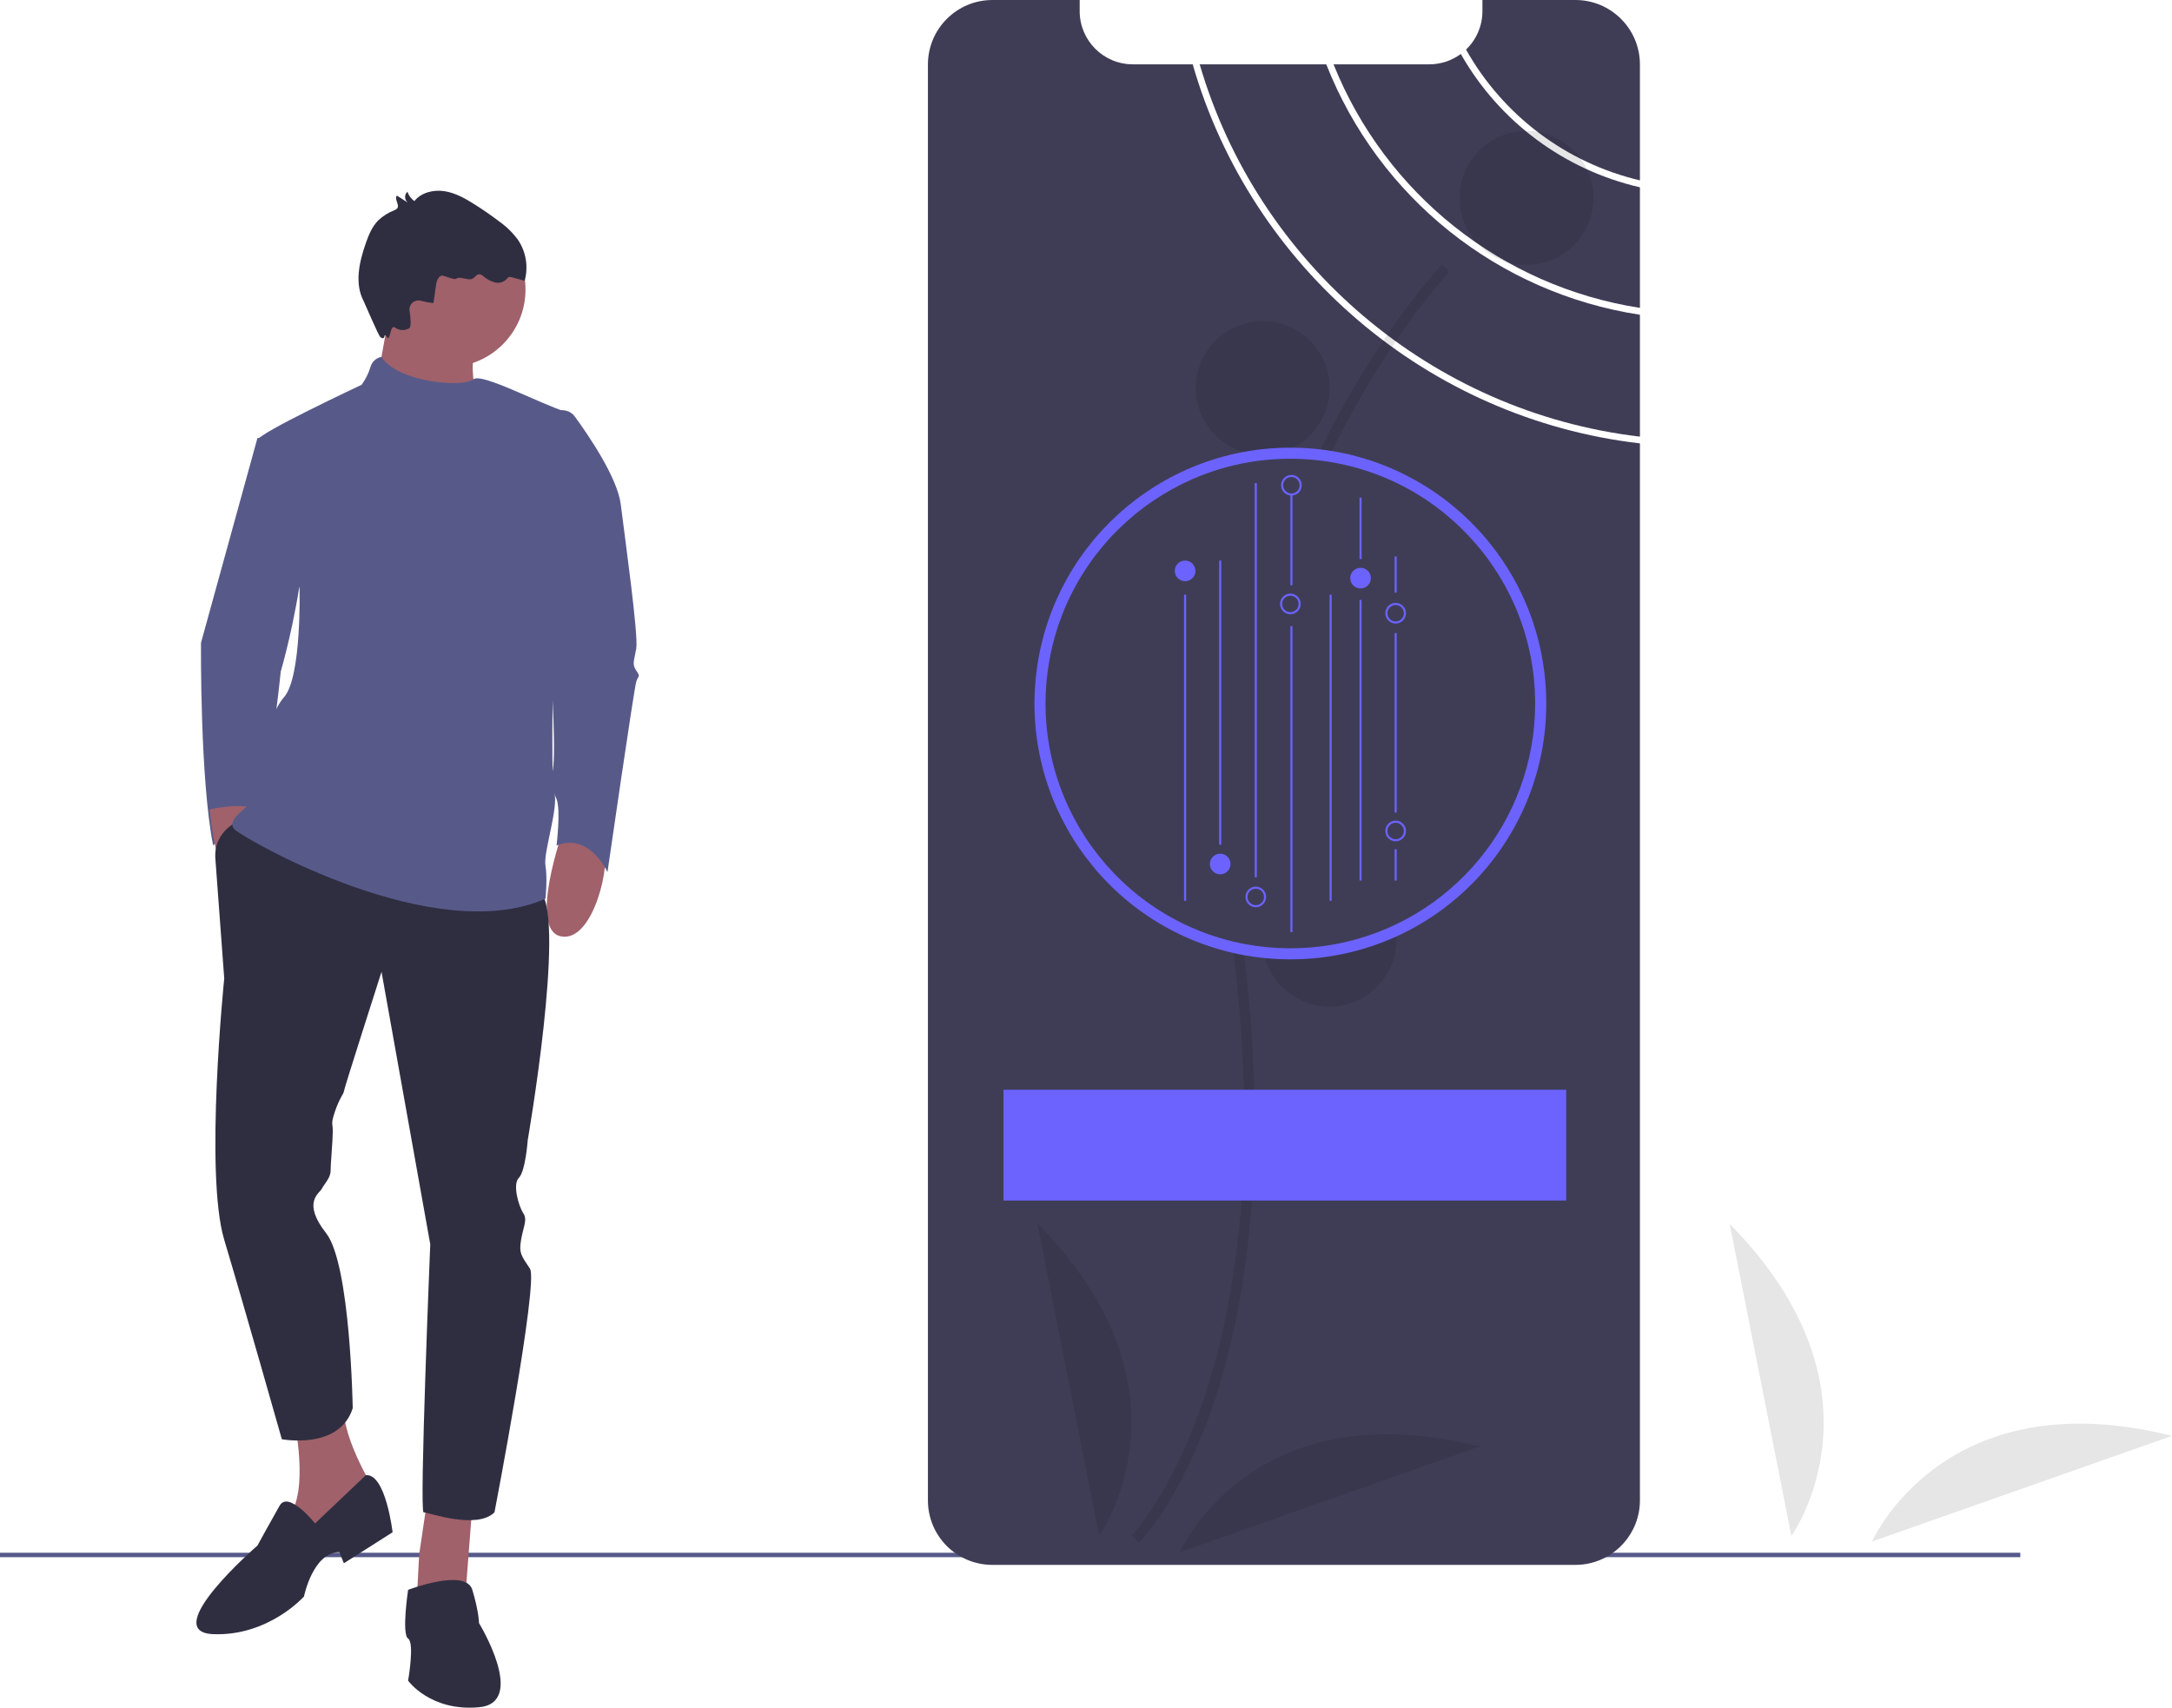
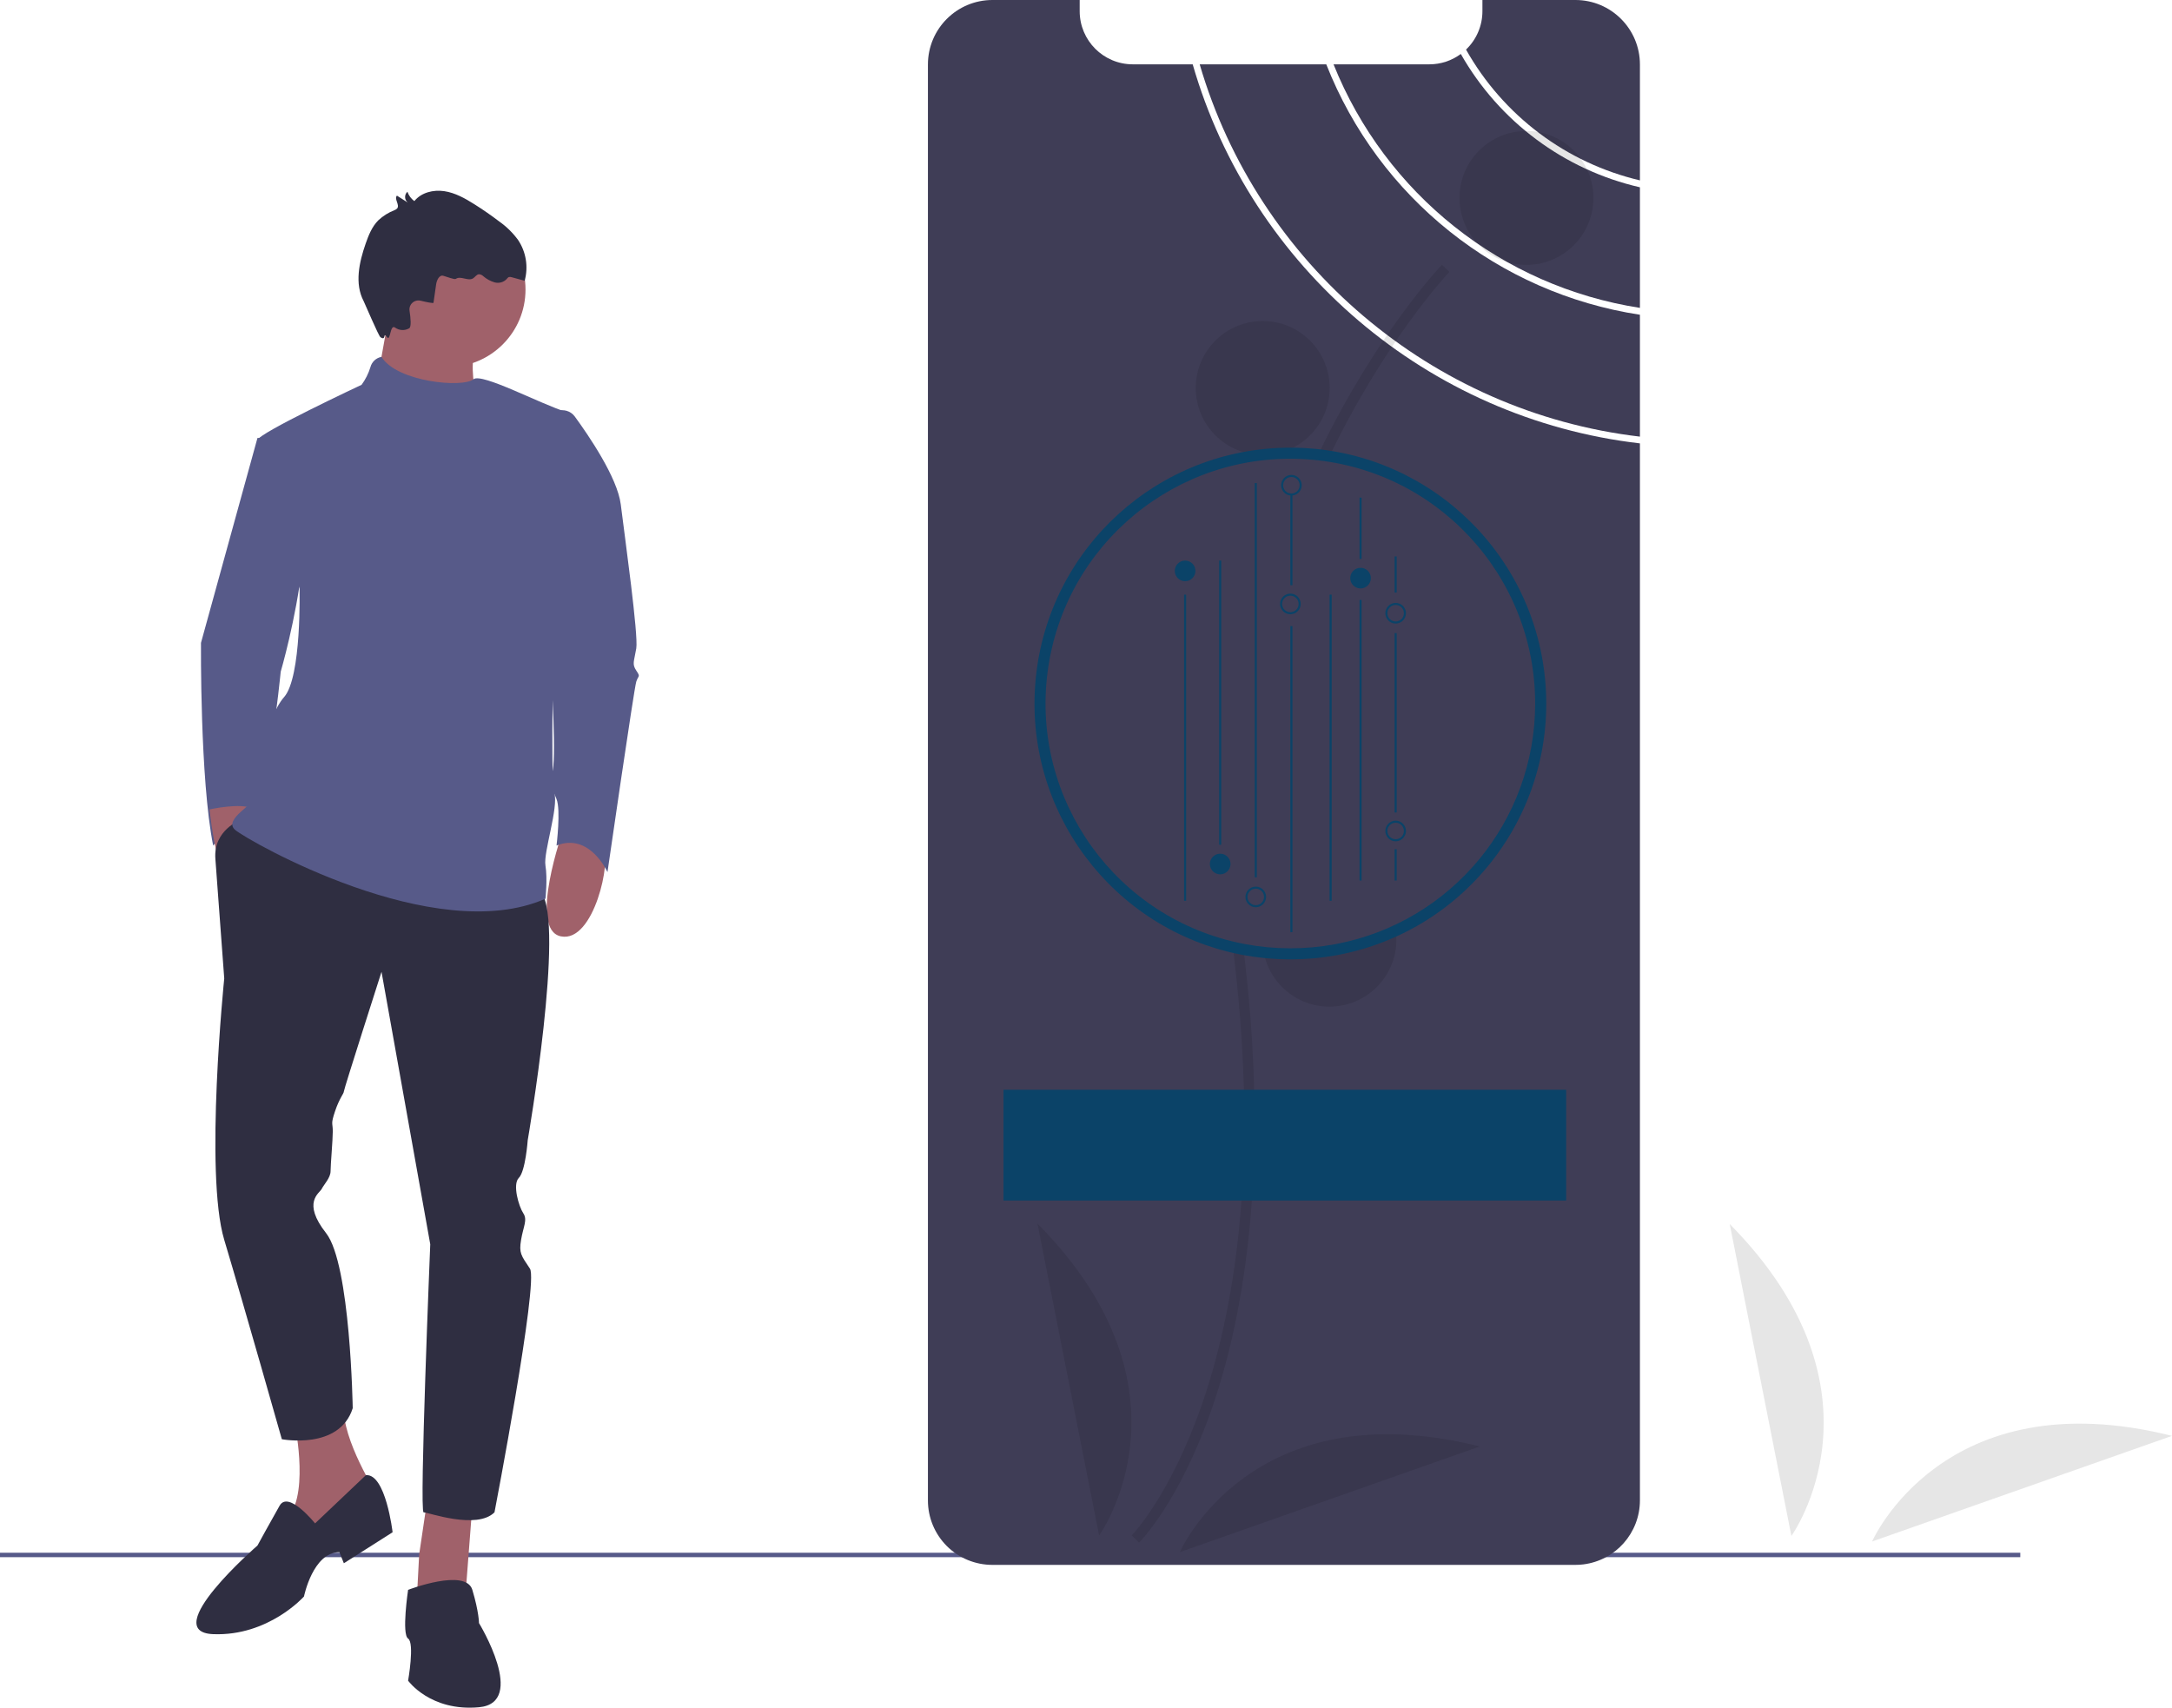
<svg xmlns="http://www.w3.org/2000/svg" data-name="Layer 1" width="980.48" height="770.906" viewBox="0 0 980.48 770.906">
  <rect y="700.961" width="912" height="2" fill="#575a89" />
  <path d="M231.985,262.257h-6l-25.5,92.5s-.5,61.5,5.5,91.5c0,0,10-13,17-13s13.5-65.5,13.5-65.5S263.985,274.257,231.985,262.257Z" transform="translate(-109.7601 -64.54696)" fill="#575a89" />
  <path d="M363.985,439.257s-16,45-1,48,23-35,19-40S363.985,439.257,363.985,439.257Z" transform="translate(-109.7601 -64.54696)" fill="#a0616a" />
  <path d="M204.358,429.961s4.498,47.548,19.362,43.933,6.07-41.439.333-44.282S204.358,429.961,204.358,429.961Z" transform="translate(-109.7601 -64.54696)" fill="#a0616a" />
  <path d="M242.985,708.257s7,34-5,43,4,28,4,28l38-40s-16-25-15-40Z" transform="translate(-109.7601 -64.54696)" fill="#a0616a" />
  <polygon points="193.224 674.711 189.224 701.711 188.224 720.711 210.224 718.711 213.224 679.711 193.224 674.711" fill="#a0616a" />
  <path d="M218.317,434.726s-12.332,4.532-11.332,17.532,4,54,4,54-9,88,0,118,26,90,26,90,26,5,32-14c0,0-1-65-12-79s-3-18-2-20,4-5,4-8,1-14,1-18-1-3,1-9,4-8,4-9,17-54,17-54l22,123s-5,121-3,121,24,8,32,0c0,0,20-104,16-110s-5-7-4-13,3-9,1-12-5-13-2-16,4-17,4-17,17-98,6-112S218.317,434.726,218.317,434.726Z" transform="translate(-109.7601 -64.54696)" fill="#2f2e41" />
  <path d="M251.985,752.257s-12-15-16-8-10,18-10,18-45,39-20,40,41-17,41-17,4-20,16-20l2,5,22-14s-3.098-26.551-12.049-25.776Z" transform="translate(-109.7601 -64.54696)" fill="#2f2e41" />
  <path d="M293.985,782.257s26-10,29,0,3,15,3,15,22,36,0,38-32-12-32-12,3-17,0-19S293.985,782.257,293.985,782.257Z" transform="translate(-109.7601 -64.54696)" fill="#2f2e41" />
  <circle cx="202.224" cy="130.711" r="35" fill="#a0616a" />
  <path d="M285.985,203.257l-7,39,49,12s-11.5-28.5,1-41C332.147,210.095,285.985,203.257,285.985,203.257Z" transform="translate(-109.7601 -64.54696)" fill="#a0616a" />
  <path d="M281.967,225.643a6.382,6.382,0,0,0-4.982,4.615,26.629,26.629,0,0,1-4,8s-47,22-47,25,19,67,19,67,1,40-7,49-16,42-14,45-14,10-8,15,90,53,140,31c0,0,1-9,0-15s6-26,4-33,0-79,0-79l10.306-85.257a6.938,6.938,0,0,0-4.867-7.475c-11.526-3.503-38.254-17.845-41.938-14.768C318.714,239.741,288.949,237.028,281.967,225.643Z" transform="translate(-109.7601 -64.54696)" fill="#575a89" />
  <path d="M360.985,250.257l.064-.026a6.936,6.936,0,0,1,8.181,2.343c6.197,8.479,19.237,27.538,20.755,39.682,2,16,8,59,7,65s-2,7,0,10,1,2,0,5-13,86-13,86-8-18-23-12c0,0,2-16,0-21s-4-8-2-12,0-43-1-47,0-25,0-25l-9-41Z" transform="translate(-109.7601 -64.54696)" fill="#575a89" />
  <path d="M305.448,201.216l1.182-8.241c.276-1.921,1.4-4.447,3.269-3.924,1.59.444,5.053,1.805,5.632,1.394,2.171-1.538,5.457,1.151,7.741-.215.957-.572,1.581-1.799,2.693-1.881a3.067,3.067,0,0,1,1.977.895,13.454,13.454,0,0,0,5.117,2.78,5.504,5.504,0,0,0,5.387-1.468,2.861,2.861,0,0,1,.953-.913,2.137,2.137,0,0,1,1.37.063l5.834,1.588a22.418,22.418,0,0,0-2.999-18.457,37.123,37.123,0,0,0-8.497-8.322q-5.419-4.123-11.186-7.756c-4.207-2.658-8.669-5.165-13.59-5.912-4.92-.747-10.428.59-13.523,4.487a8.708,8.708,0,0,1-3.132-4.231,3.205,3.205,0,0,0,.207,4.914l-4.934-3.151c-1.387,1.456,1.323,4.097.141,5.725a3.015,3.015,0,0,1-1.328.867,22.619,22.619,0,0,0-7.235,4.554c-2.836,2.844-4.376,6.704-5.698,10.496-2.94,8.435-5.077,18.108-.9,26.004.474.895,6.725,15.669,7.558,16.246,2.815,1.948.983-2.766,3,0,1.582,2.169,1.286-6.132,3.637-4.31a5.861,5.861,0,0,0,6.379.287c.975-.676.661-4.43.135-7.877a4.061,4.061,0,0,1,4.941-4.569C302.504,200.978,305.397,201.566,305.448,201.216Z" transform="translate(-109.7601 -64.54696)" fill="#2f2e41" />
  <path d="M850.051,203.535v-54.44A125.247,125.247,0,0,1,769.192,88.906l-.001.001a23.789,23.789,0,0,1-14.22,4.68H711.742A178.549,178.549,0,0,0,850.051,203.535Z" transform="translate(-109.7601 -64.54696)" fill="#3f3d56" />
  <path d="M850.051,145.975V93.677a29.121,29.121,0,0,0-29.13-29.13h-41.97v5.05a23.917,23.917,0,0,1-7.399,17.329A122.298,122.298,0,0,0,850.051,145.975Z" transform="translate(-109.7601 -64.54696)" fill="#3f3d56" />
  <path d="M648.162,93.587H621.131a23.987,23.987,0,0,1-23.98-23.99v-5.05h-39.38a29.128,29.128,0,0,0-29.13,29.13v648.2a29.079,29.079,0,0,0,29.13,29.11h263.15a28.362,28.362,0,0,0,3.59-.22,29.146,29.146,0,0,0,25.54-28.89V264.705C754.342,253.615,674.593,185.326,648.162,93.587Z" transform="translate(-109.7601 -64.54696)" fill="#3f3d56" />
  <path d="M708.462,93.587H651.322c26.301,90.039,104.68,157.028,198.729,168.068V206.635A181.668,181.668,0,0,1,708.462,93.587Z" transform="translate(-109.7601 -64.54696)" fill="#3f3d56" />
  <path d="M623.93,760.966c.725-.72,17.928-18.142,32.511-59.48,13.378-37.926,26.878-104.061,15.213-203.762-22.1-188.876,91.228-309.247,92.377-310.441l-3.355-3.221c-.291.303-29.429,30.933-55.354,84.706A416.28,416.28,0,0,0,667.034,498.265c22.062,188.554-45.698,258.718-46.385,259.406Z" transform="translate(-109.7601 -64.54696)" opacity="0.1" />
  <circle cx="689.068" cy="89.349" r="30.222" opacity="0.1" />
  <circle cx="570.003" cy="175.146" r="30.222" opacity="0.1" />
  <circle cx="615.594" cy="262.856" r="30.222" opacity="0.1" />
  <circle cx="523.918" cy="305.086" r="30.222" opacity="0.1" />
  <circle cx="600.13" cy="424.203" r="30.222" opacity="0.1" />
  <path d="M605.929,757.716s47.006-65.102-27.84-140.81Z" transform="translate(-109.7601 -64.54696)" opacity="0.1" />
  <path d="M642.357,765.221s32.127-73.591,135.385-47.681Z" transform="translate(-109.7601 -64.54696)" opacity="0.1" />
-   <rect x="453" y="491.961" width="254" height="50" fill="#6c63ff" />
-   <path d="M692.26,266.641A115.511,115.511,0,0,0,670.11,495.518c.209.041.421.082.633.12q4.989.945,10.126,1.446c.212.022.421.044.633.06q5.003.465,10.126.494c.212.003.421.003.633.003q5.117,0,10.126-.44c.212-.016.421-.035.633-.057q5.131-.47,10.126-1.389c.212-.038.424-.076.633-.117a115.51,115.51,0,0,0-21.518-228.997Z" transform="translate(-109.7601 -64.54696)" fill="#6c63ff" />
+   <rect x="453" y="491.961" width="254" height="50" fill="#0b4368" />
+   <path d="M692.26,266.641A115.511,115.511,0,0,0,670.11,495.518c.209.041.421.082.633.12q4.989.945,10.126,1.446c.212.022.421.044.633.06q5.003.465,10.126.494c.212.003.421.003.633.003q5.117,0,10.126-.44c.212-.016.421-.035.633-.057q5.131-.47,10.126-1.389c.212-.038.424-.076.633-.117a115.51,115.51,0,0,0-21.518-228.997Z" transform="translate(-109.7601 -64.54696)" fill="#0b4368" />
  <path d="M802.76,382.141A110.534,110.534,0,0,1,712.846,490.725c-.2.039-.403.076-.605.112q-4.773.876-9.688,1.329c-.203.021-.403.039-.605.054q-4.786.418-9.688.421c-.203,0-.403,0-.605-.003q-4.895-.023-9.688-.472c-.203-.015-.403-.036-.605-.058q-4.909-.477-9.688-1.384c-.203-.036-.406-.076-.605-.115A110.509,110.509,0,1,1,802.76,382.141Z" transform="translate(-109.7601 -64.54696)" fill="#3f3d56" />
-   <path d="M676.639,474.11a4.659,4.659,0,1,1,4.659-4.659A4.665,4.665,0,0,1,676.639,474.11Zm0-8.386a3.727,3.727,0,1,0,3.727,3.727A3.732,3.732,0,0,0,676.639,465.724Z" transform="translate(-109.7601 -64.54696)" fill="#6c63ff" />
-   <rect x="582.5" y="282.652" width="0.932" height="138.141" fill="#6c63ff" />
-   <rect x="582.5" y="223.436" width="0.932" height="40.753" fill="#6c63ff" />
-   <rect x="534.512" y="268.441" width="0.932" height="138.205" fill="#6c63ff" />
-   <rect x="600.204" y="268.441" width="0.932" height="138.205" fill="#6c63ff" />
-   <rect x="550.353" y="253.067" width="0.932" height="128.285" fill="#6c63ff" />
-   <rect x="566.413" y="218.076" width="0.932" height="177.975" fill="#6c63ff" />
-   <rect x="613.716" y="224.646" width="0.932" height="27.694" fill="#6c63ff" />
-   <rect x="613.716" y="270.83" width="0.932" height="126.667" fill="#6c63ff" />
-   <rect x="629.556" y="251.203" width="0.932" height="16.307" fill="#6c63ff" />
-   <rect x="629.556" y="285.797" width="0.932" height="81.001" fill="#6c63ff" />
-   <rect x="629.556" y="383.351" width="0.932" height="14.146" fill="#6c63ff" />
-   <path d="M660.579,459.249a4.659,4.659,0,1,1,4.659-4.659A4.664,4.664,0,0,1,660.579,459.249Z" transform="translate(-109.7601 -64.54696)" fill="#6c63ff" />
-   <path d="M692.26,341.841a4.659,4.659,0,1,1,4.659-4.659A4.664,4.664,0,0,1,692.26,341.841Zm0-8.386a3.727,3.727,0,1,0,3.727,3.727A3.732,3.732,0,0,0,692.26,333.454Z" transform="translate(-109.7601 -64.54696)" fill="#6c63ff" />
-   <path d="M692.726,288.262a4.659,4.659,0,1,1,4.659-4.659A4.664,4.664,0,0,1,692.726,288.262Zm0-8.386a3.727,3.727,0,1,0,3.727,3.727A3.732,3.732,0,0,0,692.726,279.875Z" transform="translate(-109.7601 -64.54696)" fill="#6c63ff" />
-   <path d="M739.782,444.34a4.659,4.659,0,1,1,4.659-4.659A4.665,4.665,0,0,1,739.782,444.34Zm0-8.386a3.727,3.727,0,1,0,3.727,3.727A3.732,3.732,0,0,0,739.782,435.953Z" transform="translate(-109.7601 -64.54696)" fill="#6c63ff" />
-   <path d="M644.738,326.932a4.659,4.659,0,1,1,4.659-4.659A4.664,4.664,0,0,1,644.738,326.932Z" transform="translate(-109.7601 -64.54696)" fill="#6c63ff" />
-   <path d="M739.782,346.034a4.659,4.659,0,1,1,4.659-4.659A4.664,4.664,0,0,1,739.782,346.034Zm0-8.386a3.727,3.727,0,1,0,3.727,3.727A3.732,3.732,0,0,0,739.782,337.647Z" transform="translate(-109.7601 -64.54696)" fill="#6c63ff" />
-   <path d="M723.942,330.193a4.659,4.659,0,1,1,4.659-4.659A4.664,4.664,0,0,1,723.942,330.193Z" transform="translate(-109.7601 -64.54696)" fill="#6c63ff" />
+   <path d="M676.639,474.11a4.659,4.659,0,1,1,4.659-4.659A4.665,4.665,0,0,1,676.639,474.11Zm0-8.386a3.727,3.727,0,1,0,3.727,3.727A3.732,3.732,0,0,0,676.639,465.724Z" transform="translate(-109.7601 -64.54696)" fill="#0b4368" />
+   <rect x="582.5" y="282.652" width="0.932" height="138.141" fill="#0b4368" />
+   <rect x="582.5" y="223.436" width="0.932" height="40.753" fill="#0b4368" />
+   <rect x="534.512" y="268.441" width="0.932" height="138.205" fill="#0b4368" />
+   <rect x="600.204" y="268.441" width="0.932" height="138.205" fill="#0b4368" />
+   <rect x="550.353" y="253.067" width="0.932" height="128.285" fill="#0b4368" />
+   <rect x="566.413" y="218.076" width="0.932" height="177.975" fill="#0b4368" />
+   <rect x="613.716" y="224.646" width="0.932" height="27.694" fill="#0b4368" />
+   <rect x="613.716" y="270.83" width="0.932" height="126.667" fill="#0b4368" />
+   <rect x="629.556" y="251.203" width="0.932" height="16.307" fill="#0b4368" />
+   <rect x="629.556" y="285.797" width="0.932" height="81.001" fill="#0b4368" />
+   <rect x="629.556" y="383.351" width="0.932" height="14.146" fill="#0b4368" />
+   <path d="M660.579,459.249a4.659,4.659,0,1,1,4.659-4.659A4.664,4.664,0,0,1,660.579,459.249Z" transform="translate(-109.7601 -64.54696)" fill="#0b4368" />
+   <path d="M692.26,341.841a4.659,4.659,0,1,1,4.659-4.659A4.664,4.664,0,0,1,692.26,341.841Zm0-8.386a3.727,3.727,0,1,0,3.727,3.727A3.732,3.732,0,0,0,692.26,333.454Z" transform="translate(-109.7601 -64.54696)" fill="#0b4368" />
+   <path d="M692.726,288.262a4.659,4.659,0,1,1,4.659-4.659A4.664,4.664,0,0,1,692.726,288.262Zm0-8.386a3.727,3.727,0,1,0,3.727,3.727A3.732,3.732,0,0,0,692.726,279.875Z" transform="translate(-109.7601 -64.54696)" fill="#0b4368" />
+   <path d="M739.782,444.34a4.659,4.659,0,1,1,4.659-4.659A4.665,4.665,0,0,1,739.782,444.34Zm0-8.386a3.727,3.727,0,1,0,3.727,3.727A3.732,3.732,0,0,0,739.782,435.953Z" transform="translate(-109.7601 -64.54696)" fill="#0b4368" />
+   <path d="M644.738,326.932a4.659,4.659,0,1,1,4.659-4.659A4.664,4.664,0,0,1,644.738,326.932Z" transform="translate(-109.7601 -64.54696)" fill="#0b4368" />
+   <path d="M739.782,346.034a4.659,4.659,0,1,1,4.659-4.659A4.664,4.664,0,0,1,739.782,346.034Zm0-8.386a3.727,3.727,0,1,0,3.727,3.727A3.732,3.732,0,0,0,739.782,337.647Z" transform="translate(-109.7601 -64.54696)" fill="#0b4368" />
+   <path d="M723.942,330.193a4.659,4.659,0,1,1,4.659-4.659A4.664,4.664,0,0,1,723.942,330.193Z" transform="translate(-109.7601 -64.54696)" fill="#0b4368" />
  <path d="M918.427,757.924S965.433,692.822,890.587,617.114Z" transform="translate(-109.7601 -64.54696)" opacity="0.1" />
  <path d="M954.855,760.429s32.127-73.591,135.385-47.681Z" transform="translate(-109.7601 -64.54696)" opacity="0.1" />
</svg>
